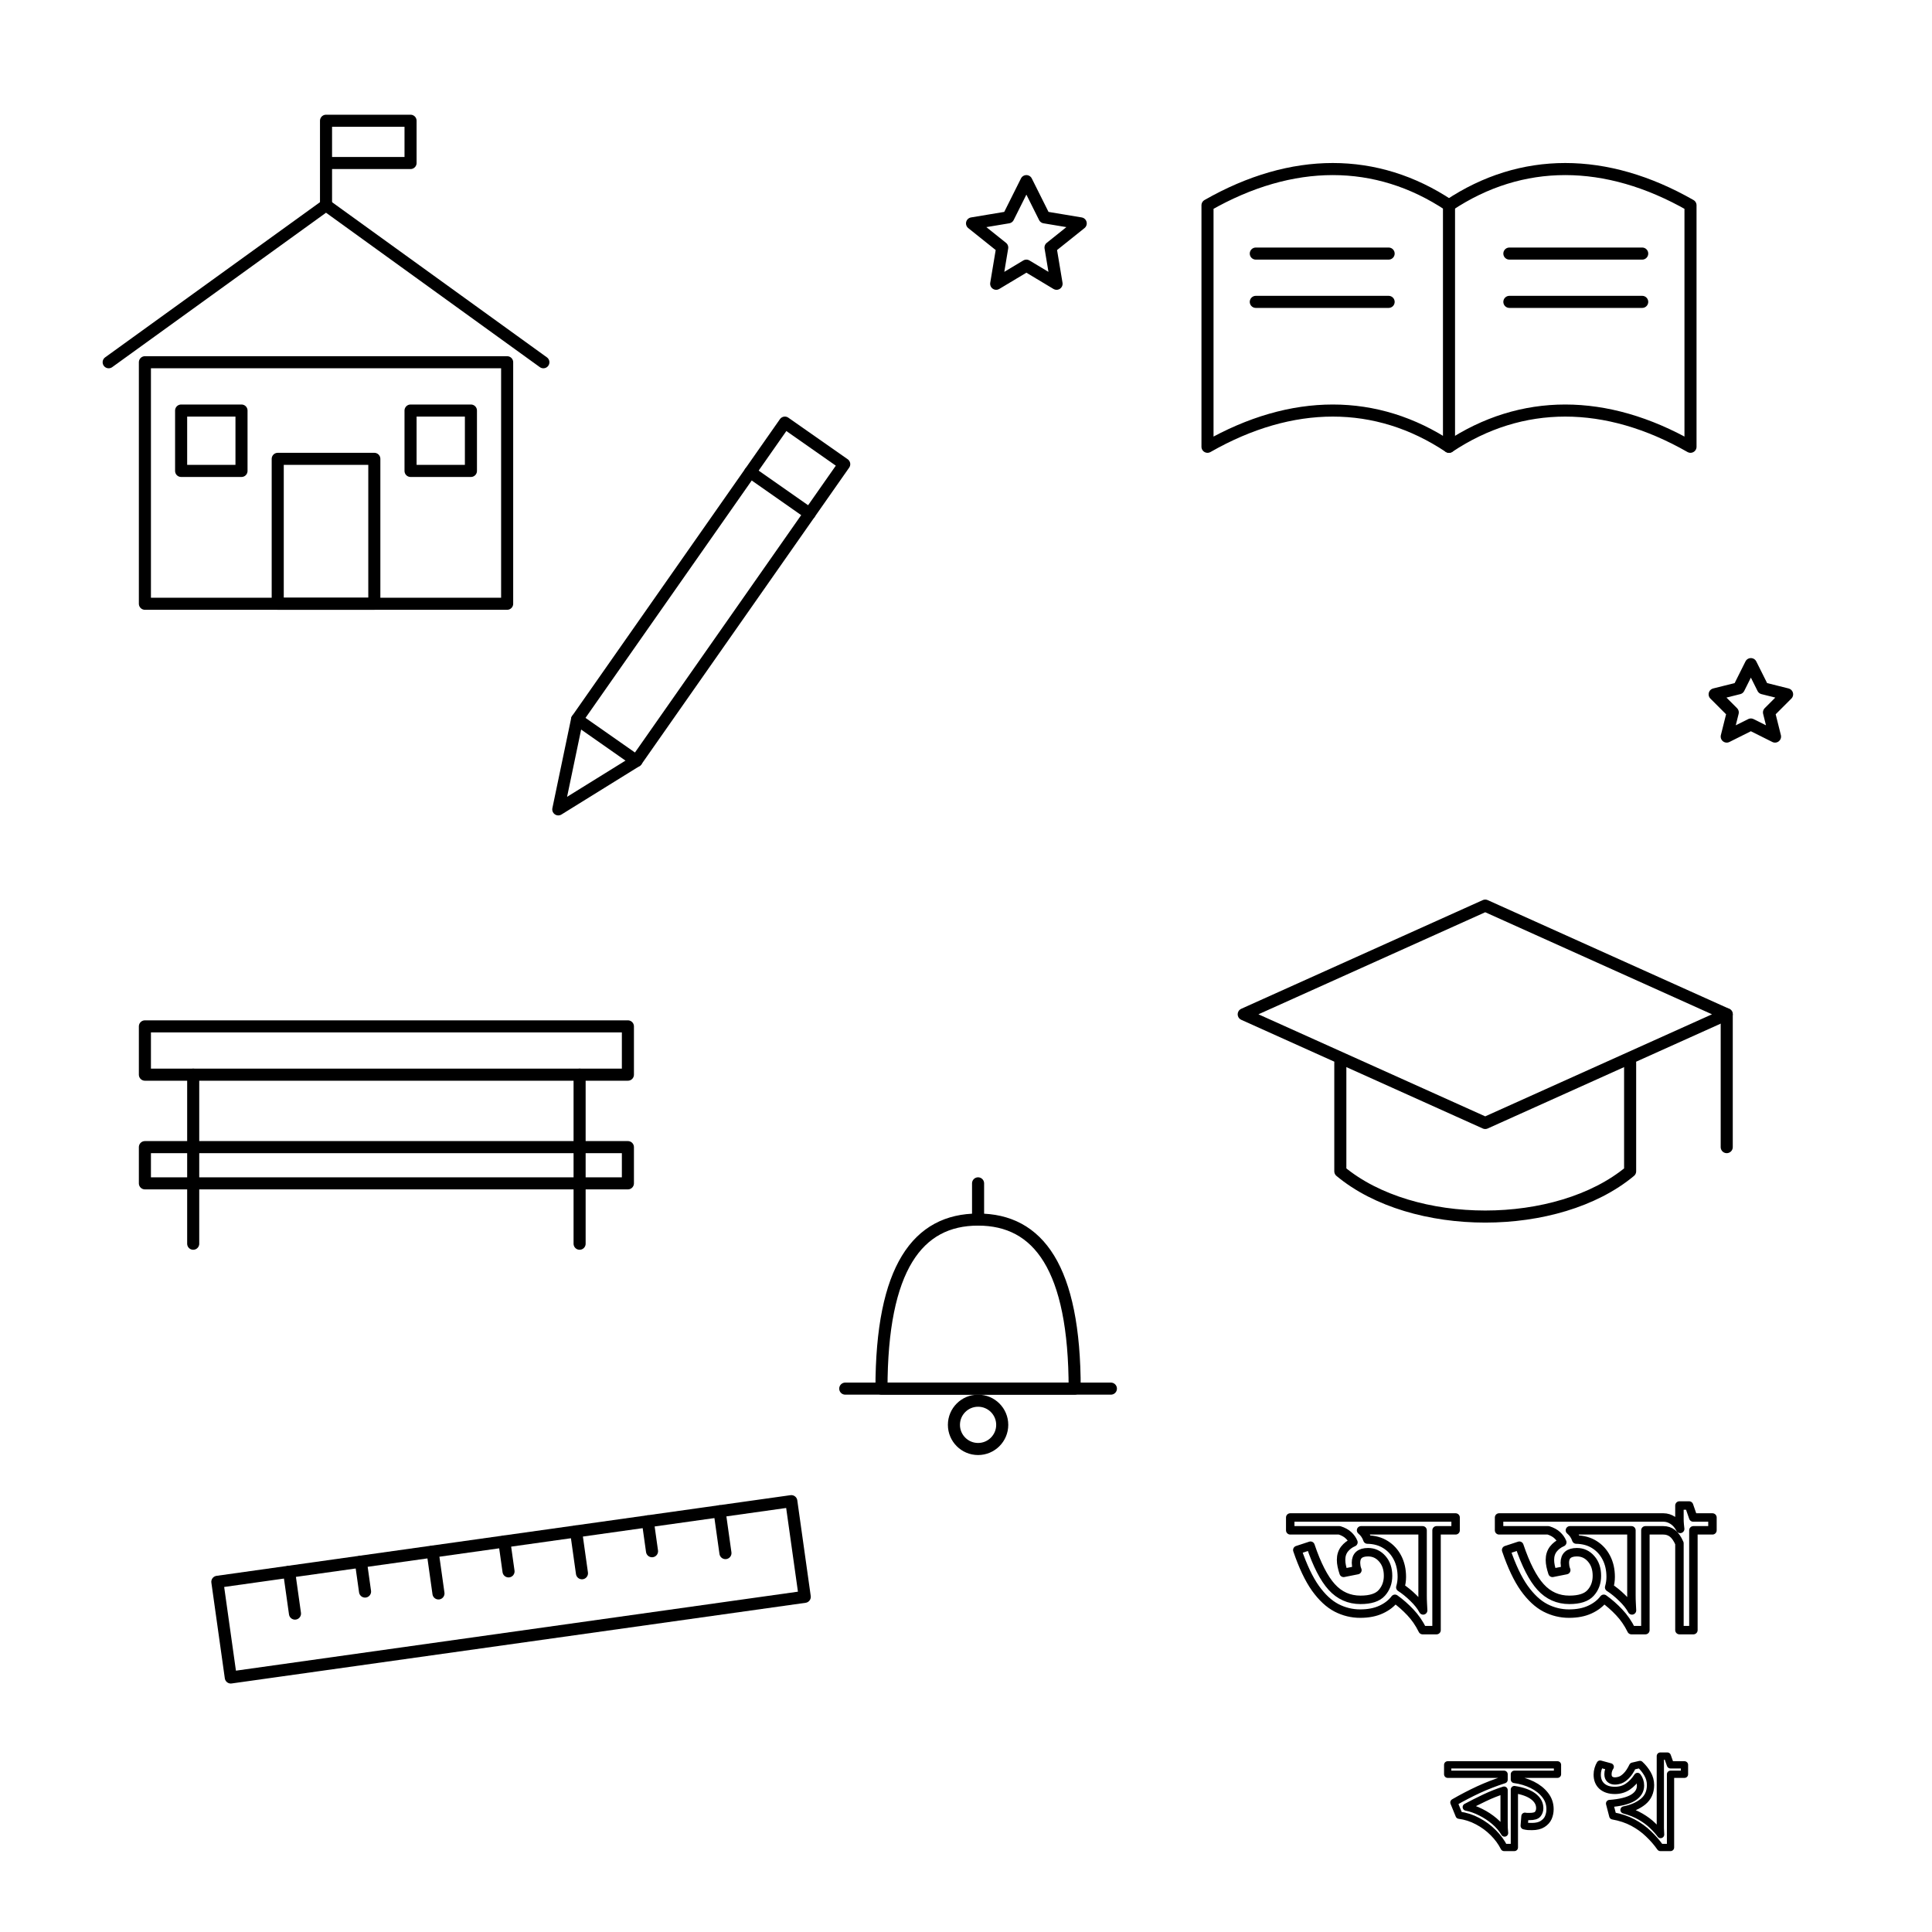
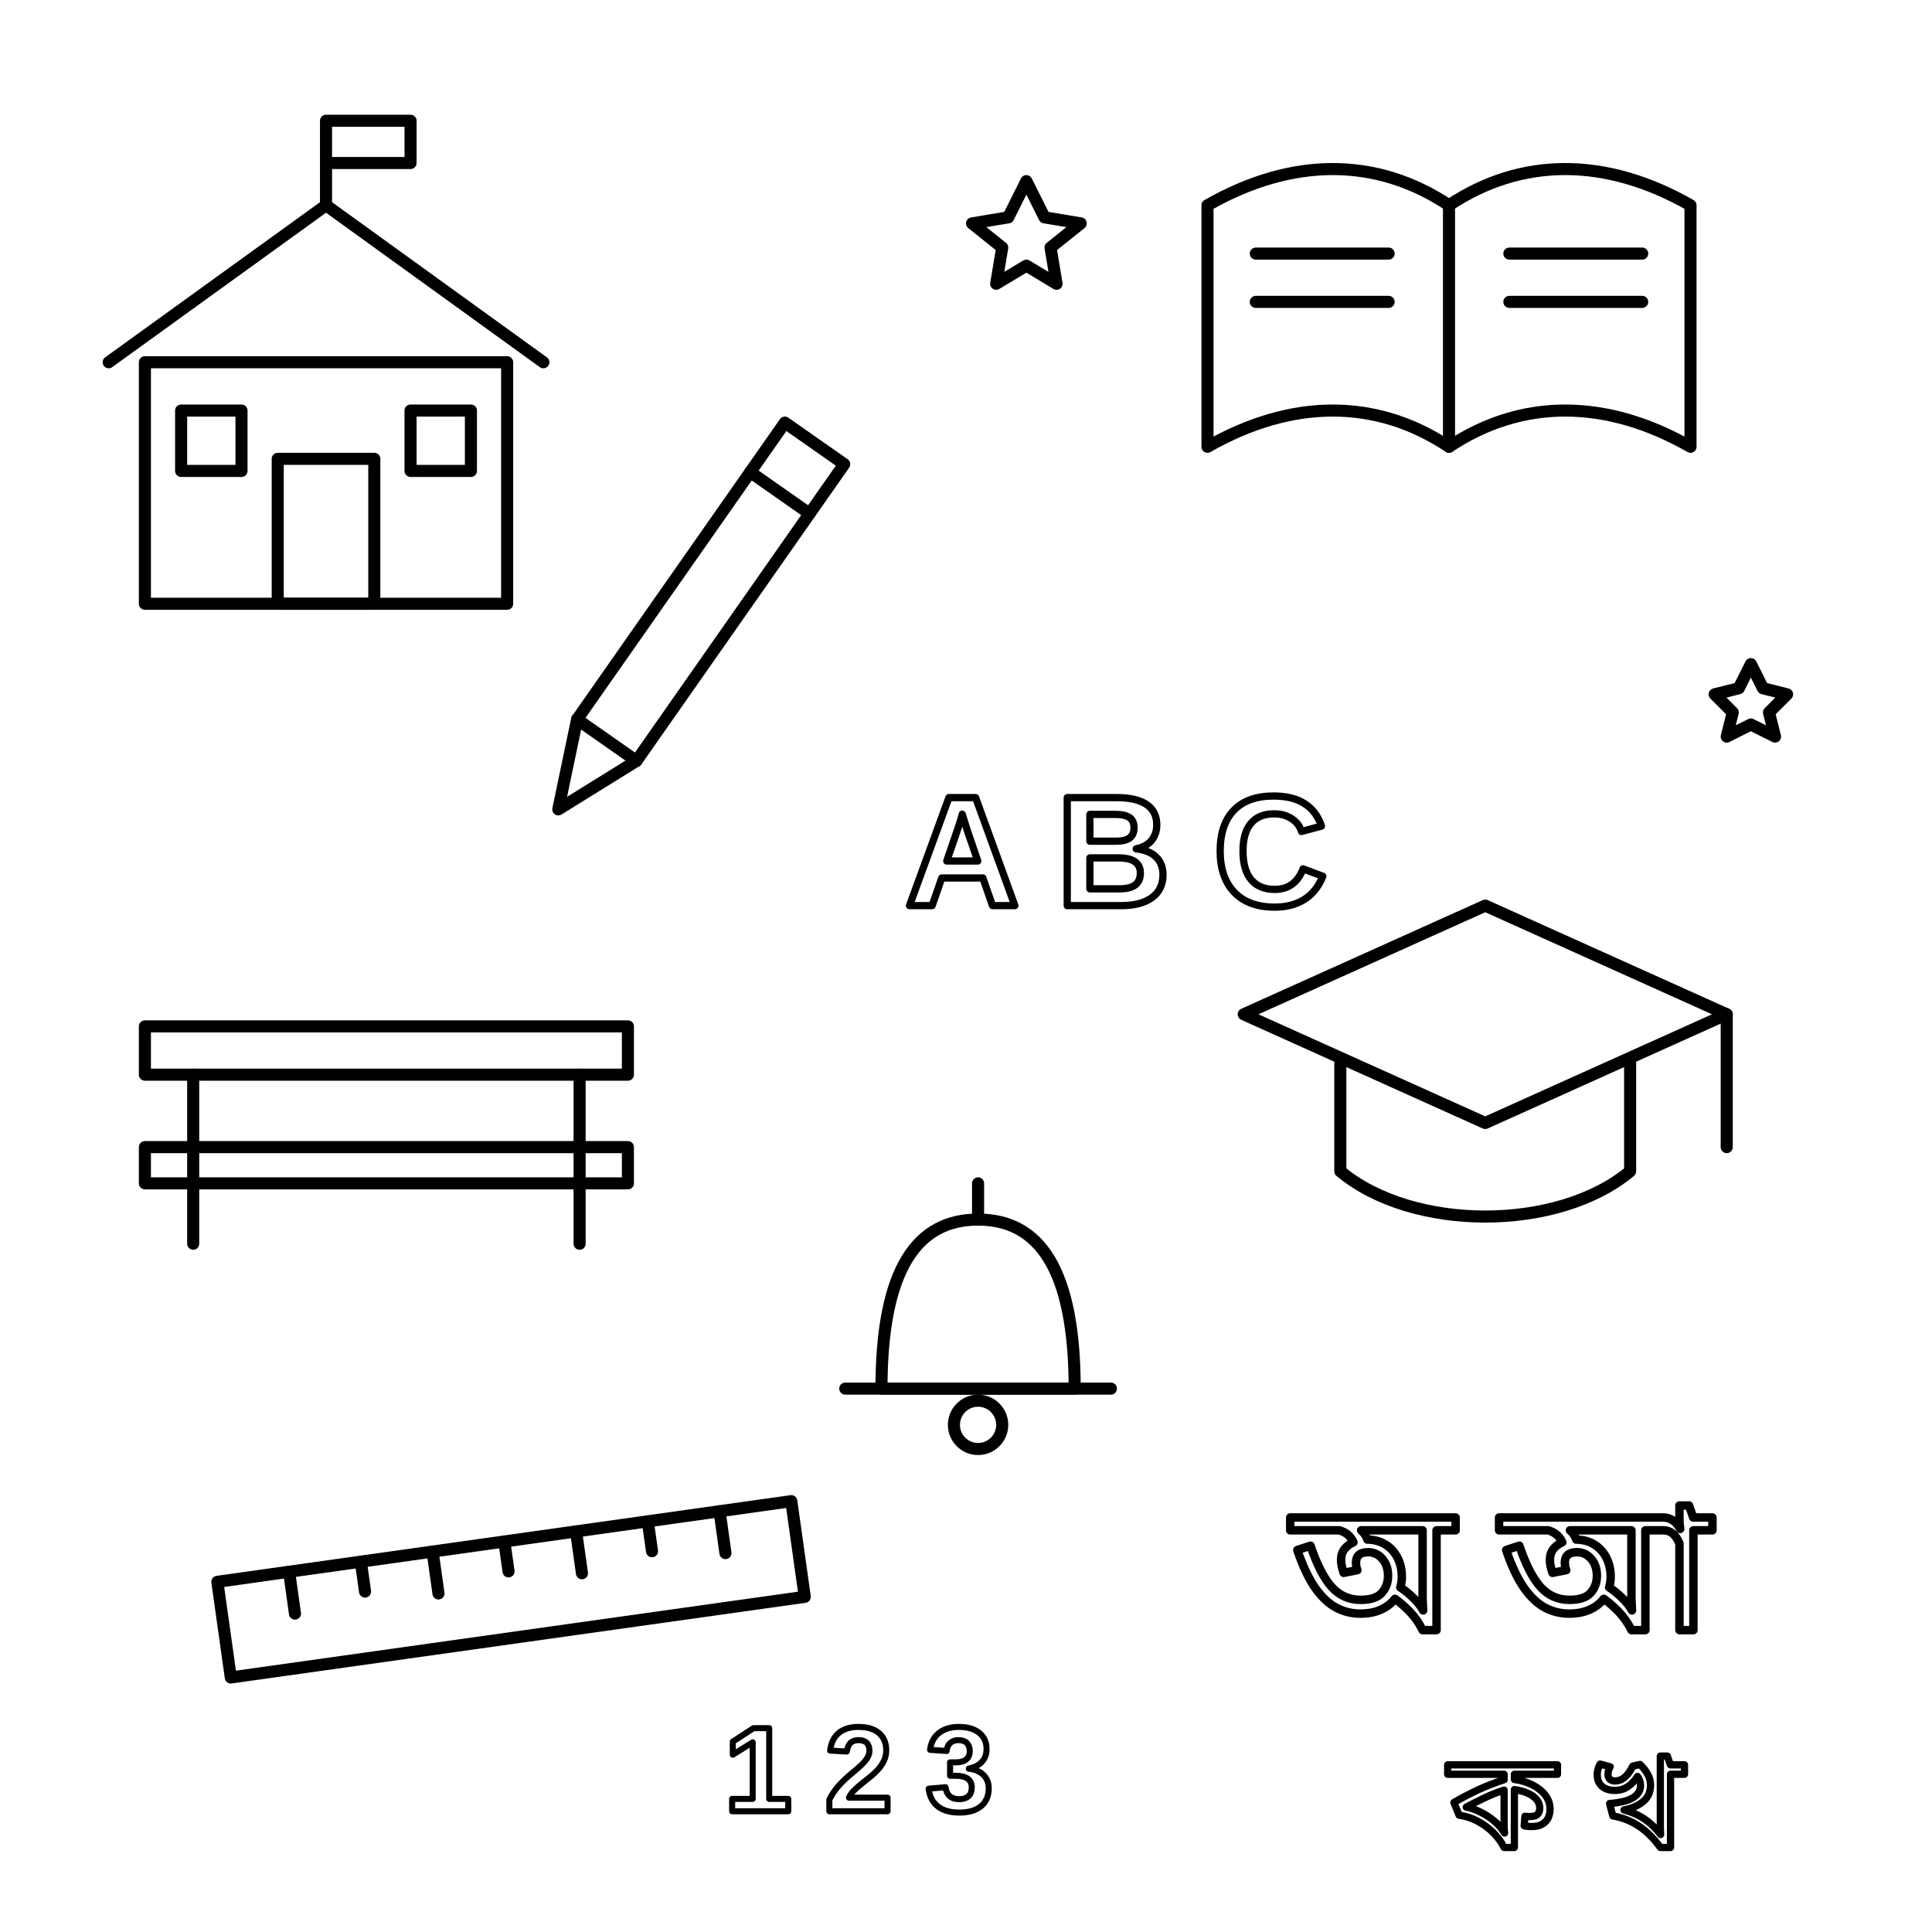
<svg xmlns="http://www.w3.org/2000/svg" width="320" height="320" viewBox="0 0 320 320" fill="none" stroke="#000" stroke-width="2" stroke-linecap="round" stroke-linejoin="round">
  <g transform="translate(18 20)">
    <path d="M0 40 L36 14 L72 40" />
    <rect x="6" y="40" width="60" height="40" />
    <rect x="28" y="56" width="16" height="24" />
    <rect x="12" y="48" width="10" height="10" />
    <rect x="50" y="48" width="10" height="10" />
    <path d="M36 14 V0 H50 V7 H36" />
  </g>
  <g transform="translate(200 26)">
    <path d="M0 8 C14 0 28 0 40 8 V48 C28 40 14 40 0 48 Z" />
    <path d="M40 8 C52 0 66 0 80 8 V48 C66 40 52 40 40 48" />
    <path d="M8 16 H30 M8 24 H30 M50 16 H72 M50 24 H72" />
  </g>
  <g transform="translate(130 70) rotate(35)">
    <rect x="0" y="0" width="12" height="60" />
    <path d="M0 60 L6 74 L12 60" />
    <path d="M0 10 H12" />
  </g>
  <g transform="translate(24 170)">
    <rect x="0" y="0" width="80" height="8" />
    <path d="M8 8 V36 M72 8 V36" />
    <rect x="0" y="20" width="80" height="6" />
  </g>
  <g transform="translate(206 150)">
    <path d="M0 18 L40 0 L80 18 L40 36 Z" />
    <path d="M16 26 V44 C28 54 52 54 64 44 V26" />
    <path d="M80 18 V40" />
  </g>
  <g transform="translate(140 196)">
    <path d="M6 34 C6 14 12 6 22 6 C32 6 38 14 38 34 Z" />
    <path d="M0 34 H44" />
    <path d="M22 0 V6" />
    <circle cx="22" cy="40" r="4" />
  </g>
  <g transform="translate(36 262) rotate(-8)">
    <rect x="0" y="0" width="96" height="16" />
    <path d="M12 0 V7 M24 0 V5 M36 0 V7 M48 0 V5 M60 0 V7 M72 0 V5 M84 0 V7" />
  </g>
  <text x="214" y="270" font-family="Noto Sans Bengali, sans-serif" font-size="30" stroke-width="1.4">অ আ</text>
  <text x="240" y="306" font-family="Noto Sans Bengali, sans-serif" font-size="22" stroke-width="1.2">ক খ</text>
+   <text x="150" y="150" font-family="Arial, sans-serif" font-size="26" font-weight="700" stroke-width="1.2">A B C</text>
+   <text x="120" y="300" font-family="Arial, sans-serif" font-size="20" font-weight="700" stroke-width="1">1 2 3</text>
  <path d="M170 30 l3 6 6 1 -5 4 1 6 -5 -3 -5 3 1 -6 -5 -4 6 -1z" />
  <path d="M290 110 l2 4 4 1 -3 3 1 4 -4 -2 -4 2 1 -4 -3 -3 4 -1z" />
</svg>
